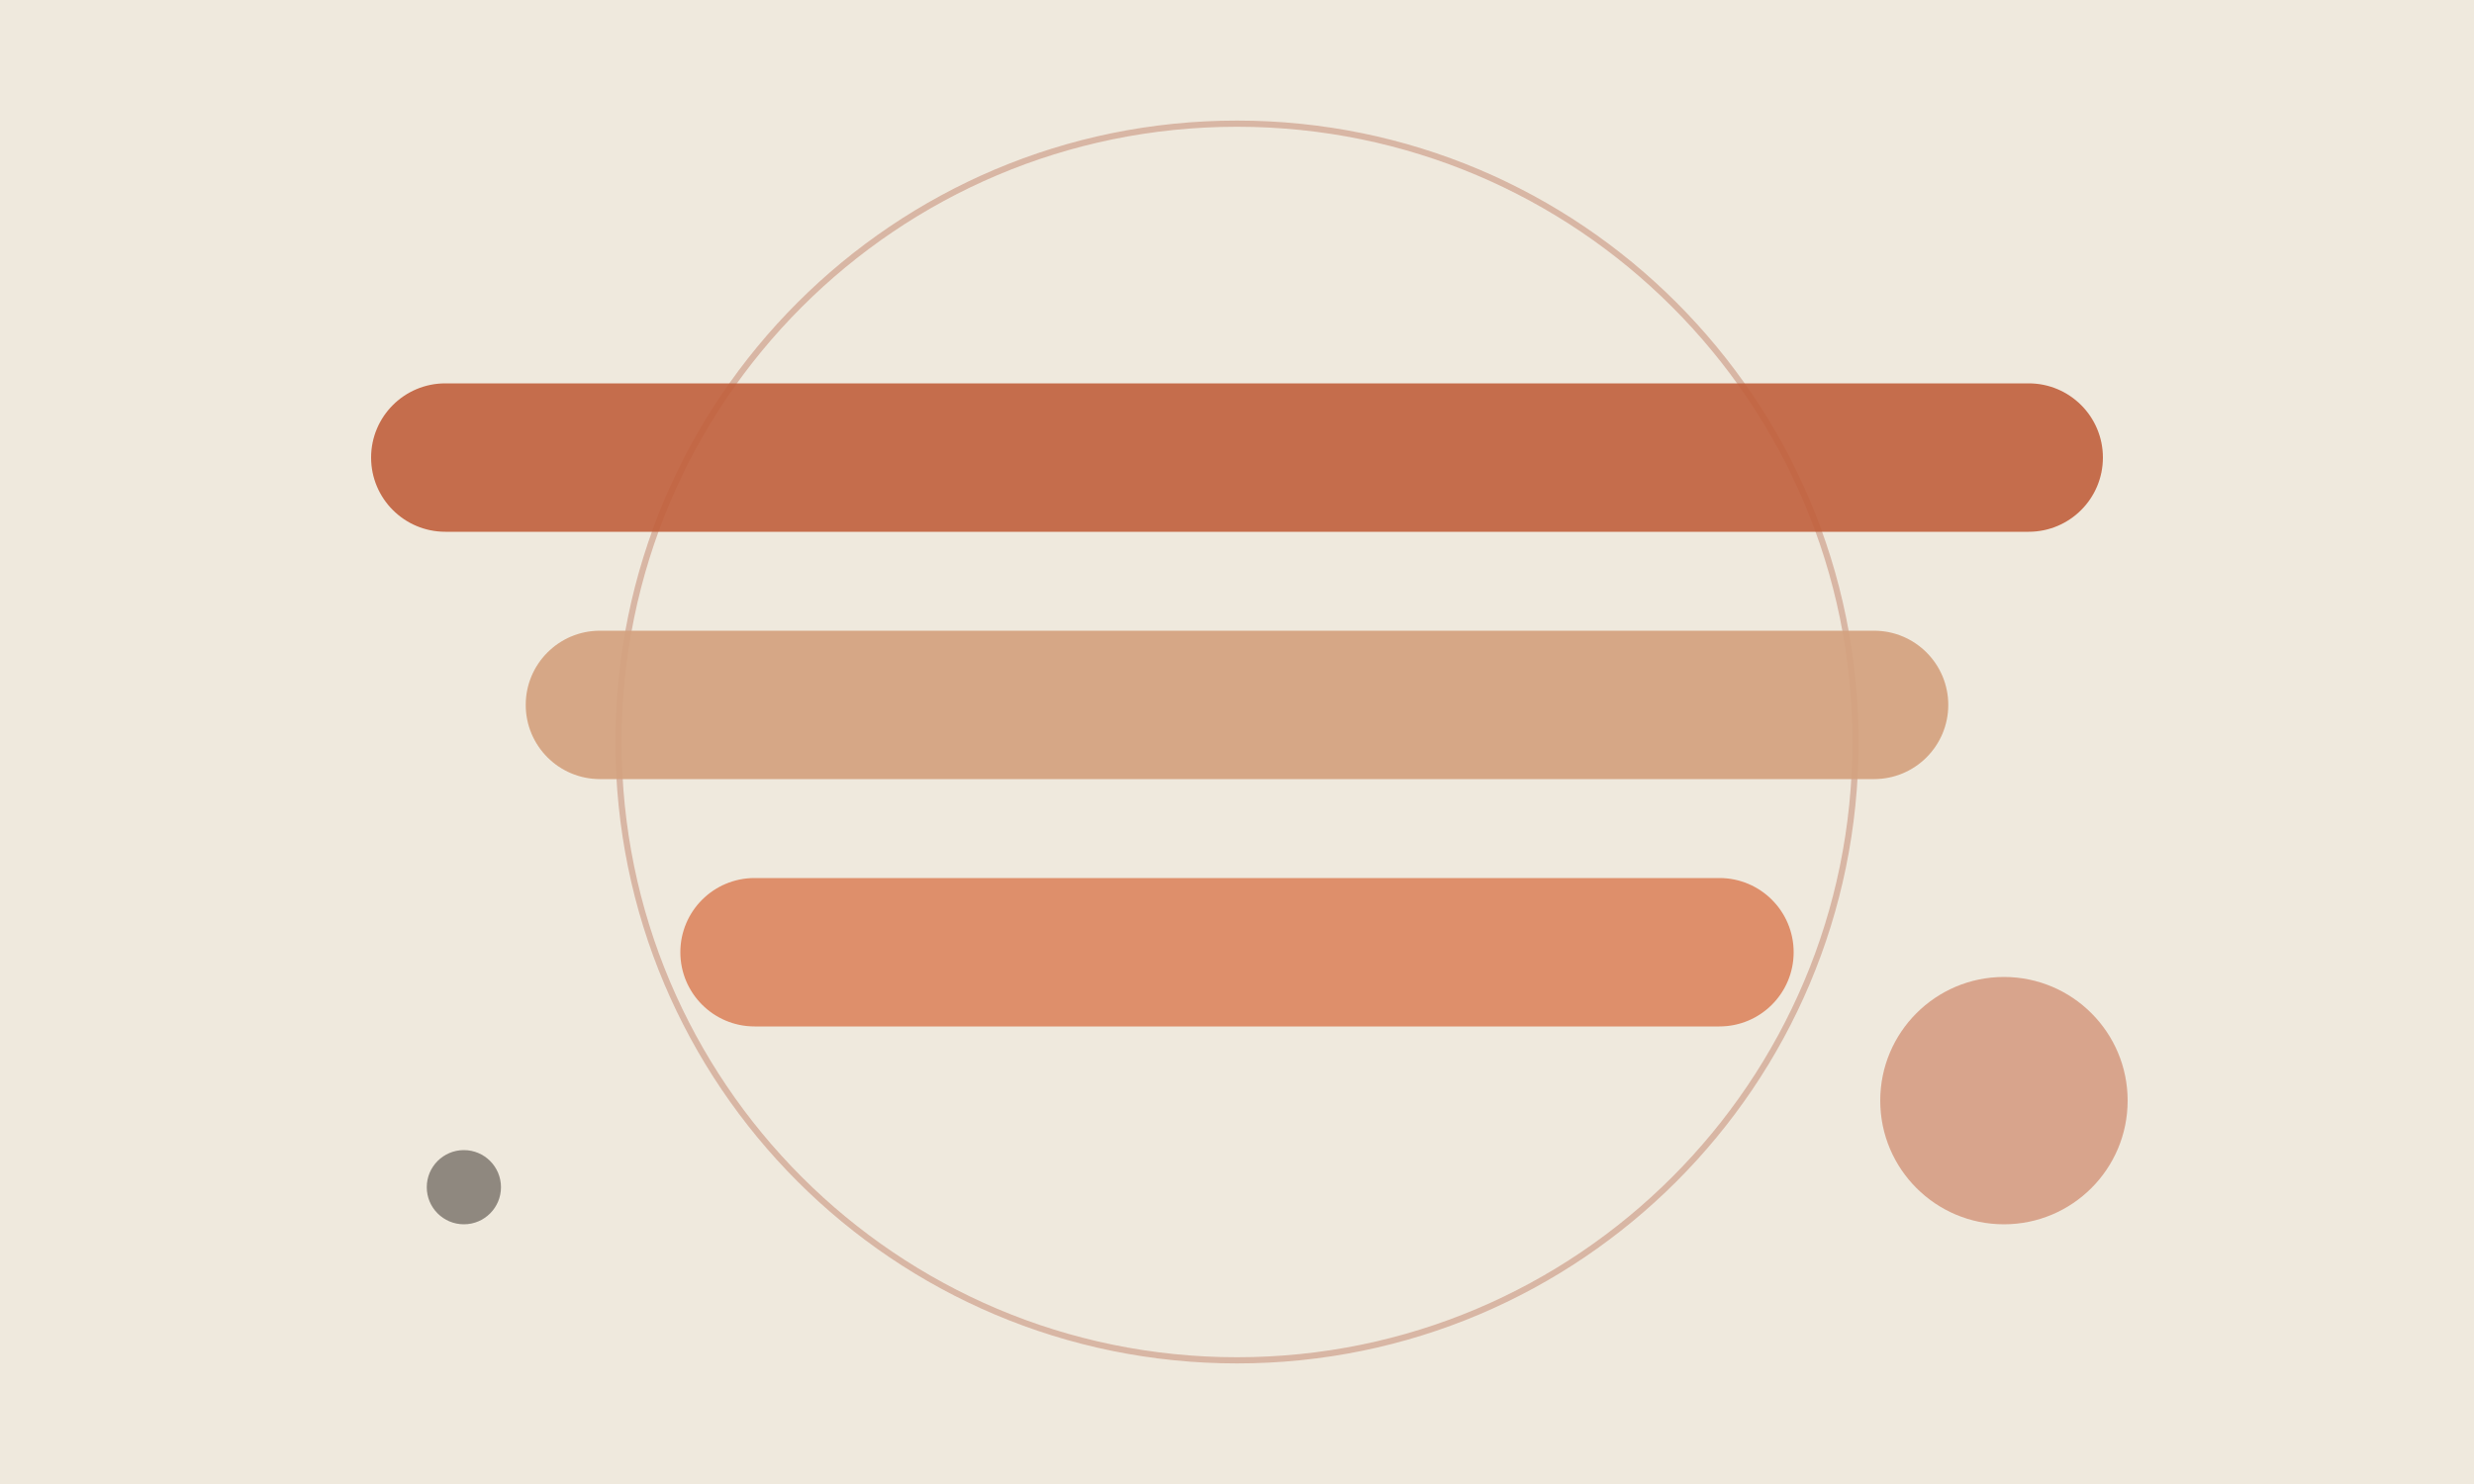
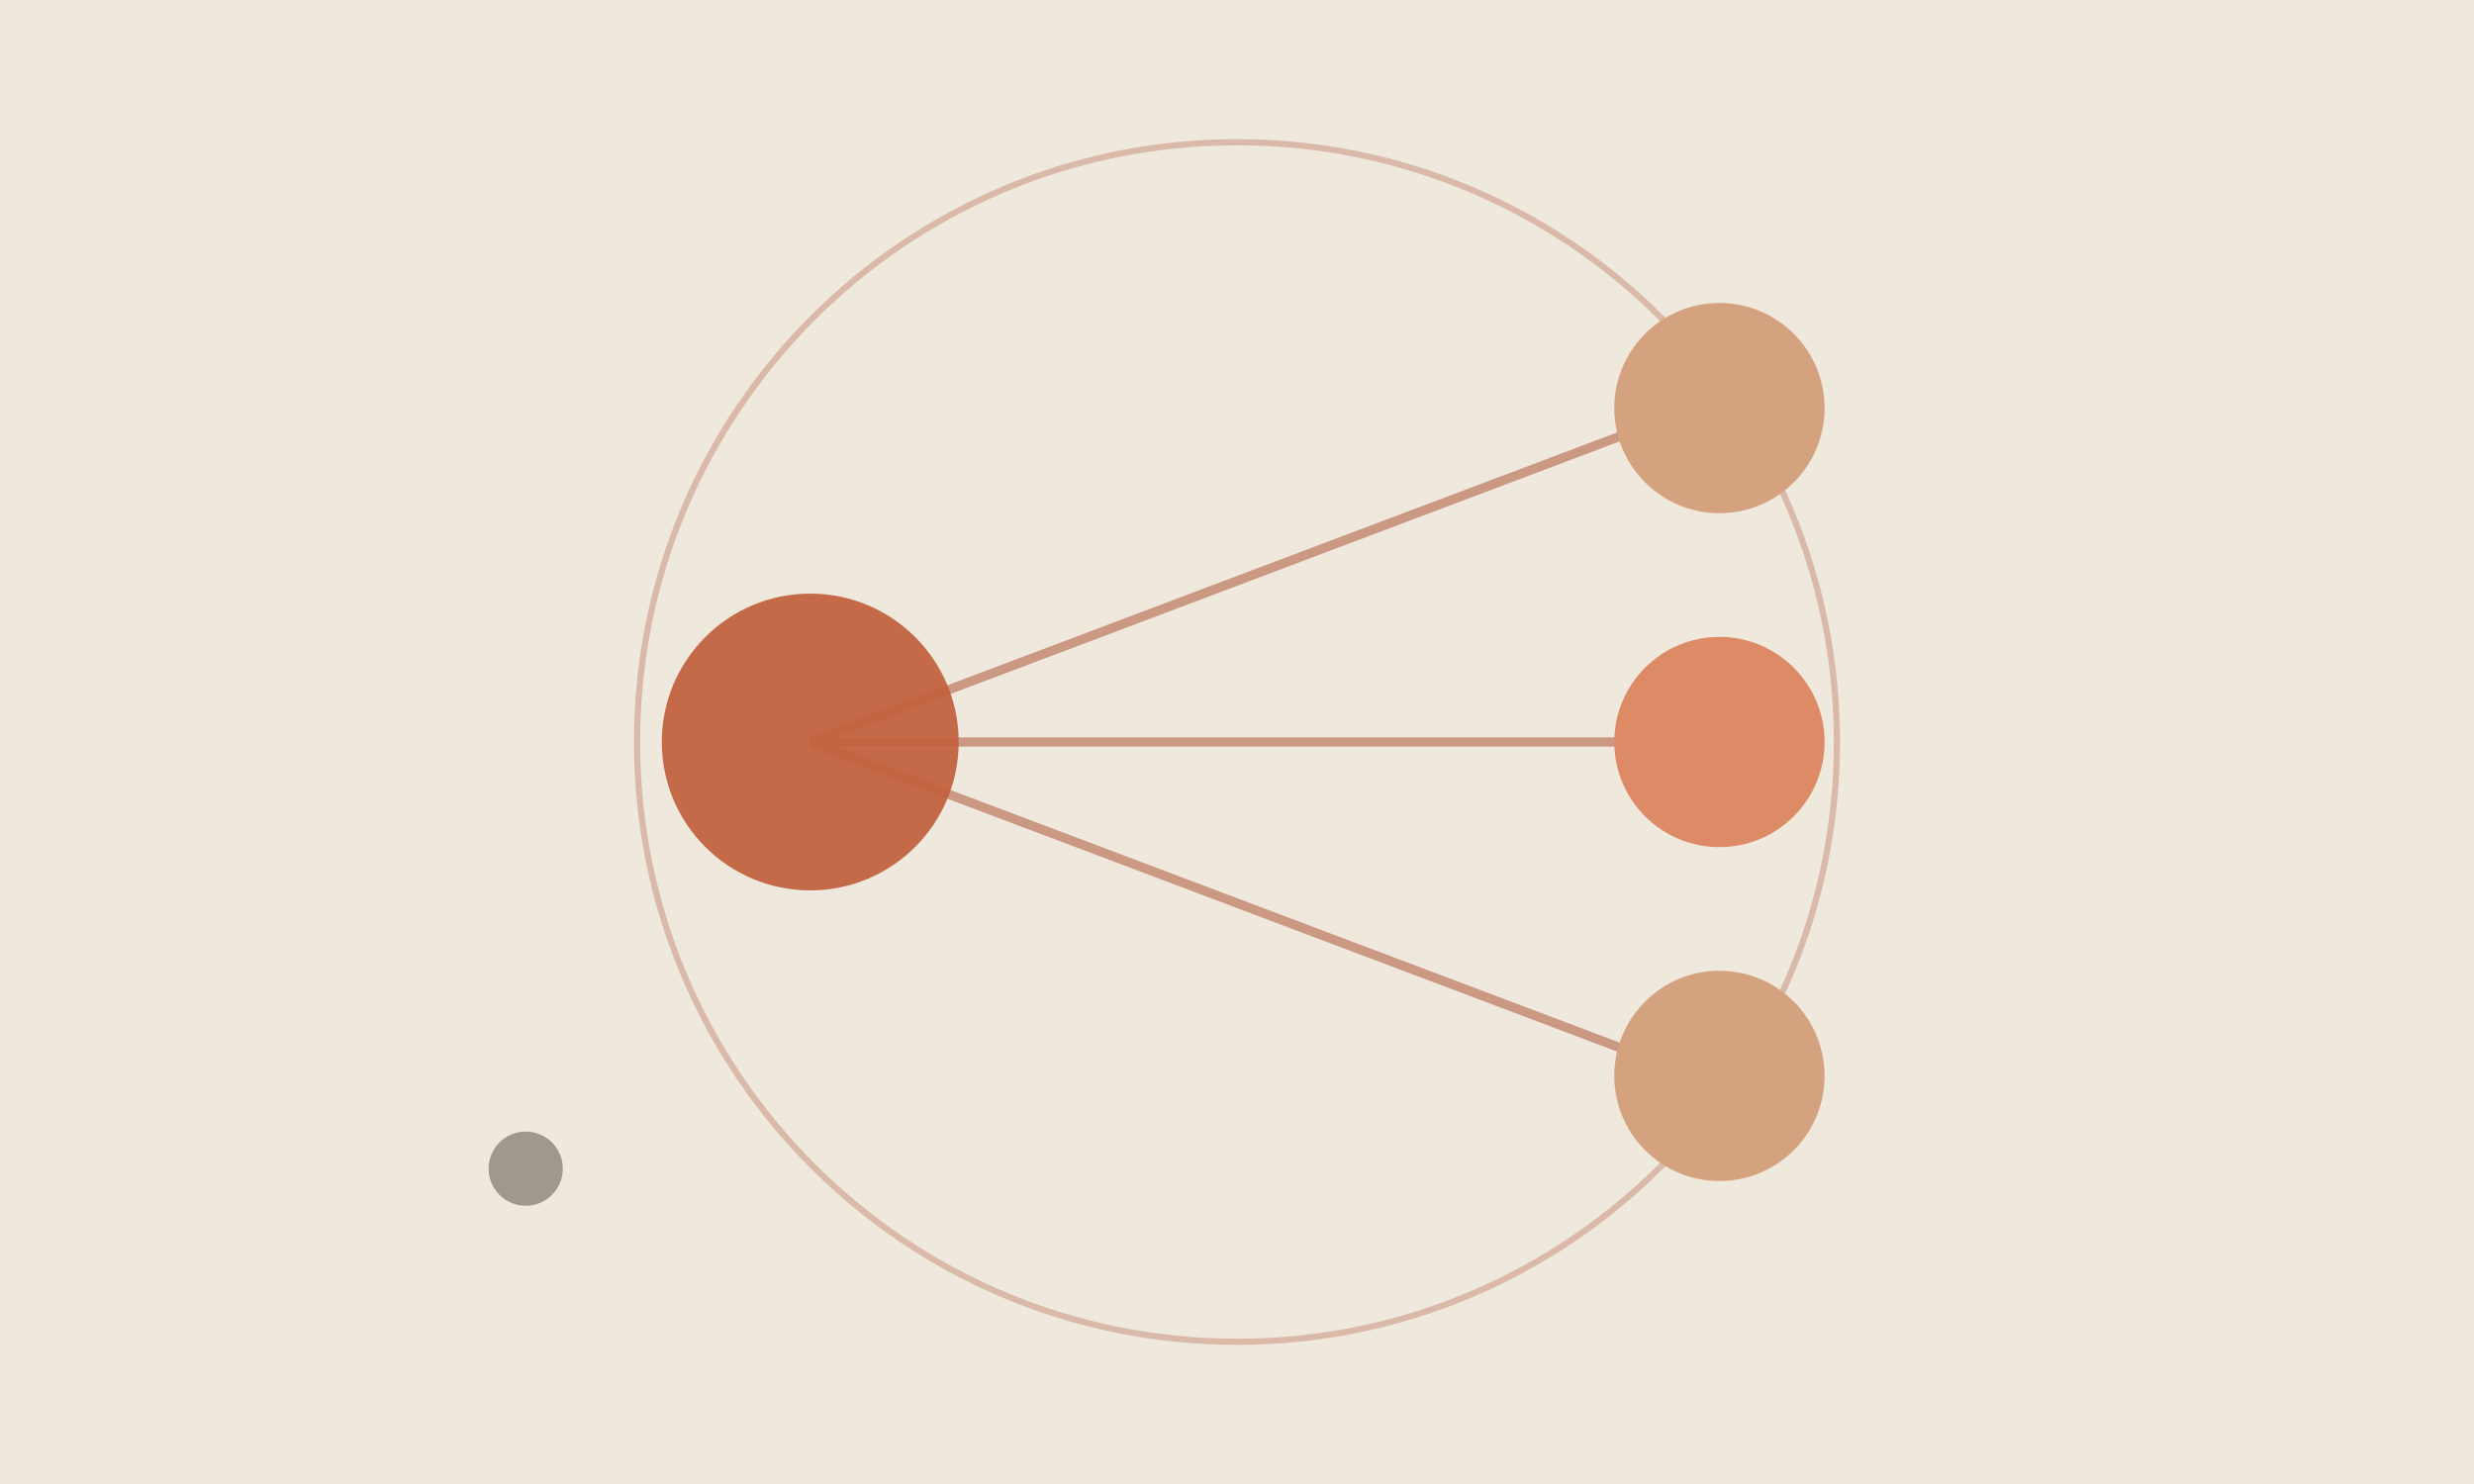
- <svg xmlns="http://www.w3.org/2000/svg" viewBox="0 0 800 480" fill="none" role="img" aria-label="Nginx 抽象封面">
+ <svg xmlns="http://www.w3.org/2000/svg" viewBox="0 0 800 480" fill="none" role="img" aria-label="Nginx 封面：反向代理分流">
  <rect width="800" height="480" fill="#efe9dd" />
-   <circle cx="400" cy="240" r="200" stroke="#a8472a" stroke-width="2" opacity="0.32" />
-   <rect x="120" y="124" width="560" height="48" rx="24" fill="#c15f3c" opacity="0.9" />
-   <rect x="170" y="204" width="460" height="48" rx="24" fill="#d4a27f" opacity="0.92" />
-   <rect x="220" y="284" width="360" height="48" rx="24" fill="#dd8a66" opacity="0.95" />
-   <circle cx="648" cy="356" r="40" fill="#c15f3c" opacity="0.5" />
-   <circle cx="150" cy="384" r="12" fill="#5c554d" opacity="0.65" />
+   <circle cx="400" cy="240" r="194" stroke="#a8472a" stroke-width="2" opacity="0.3" />
+   <path d="M262 240 L548 132 M262 240 L548 240 M262 240 L548 348" stroke="#a8472a" stroke-width="3" opacity="0.5" />
+   <circle cx="262" cy="240" r="48" fill="#c15f3c" opacity="0.92" />
+   <circle cx="556" cy="132" r="34" fill="#d4a27f" />
+   <circle cx="556" cy="240" r="34" fill="#dd8a66" />
+   <circle cx="556" cy="348" r="34" fill="#d4a27f" />
+   <circle cx="170" cy="378" r="12" fill="#5c554d" opacity="0.55" />
</svg>
